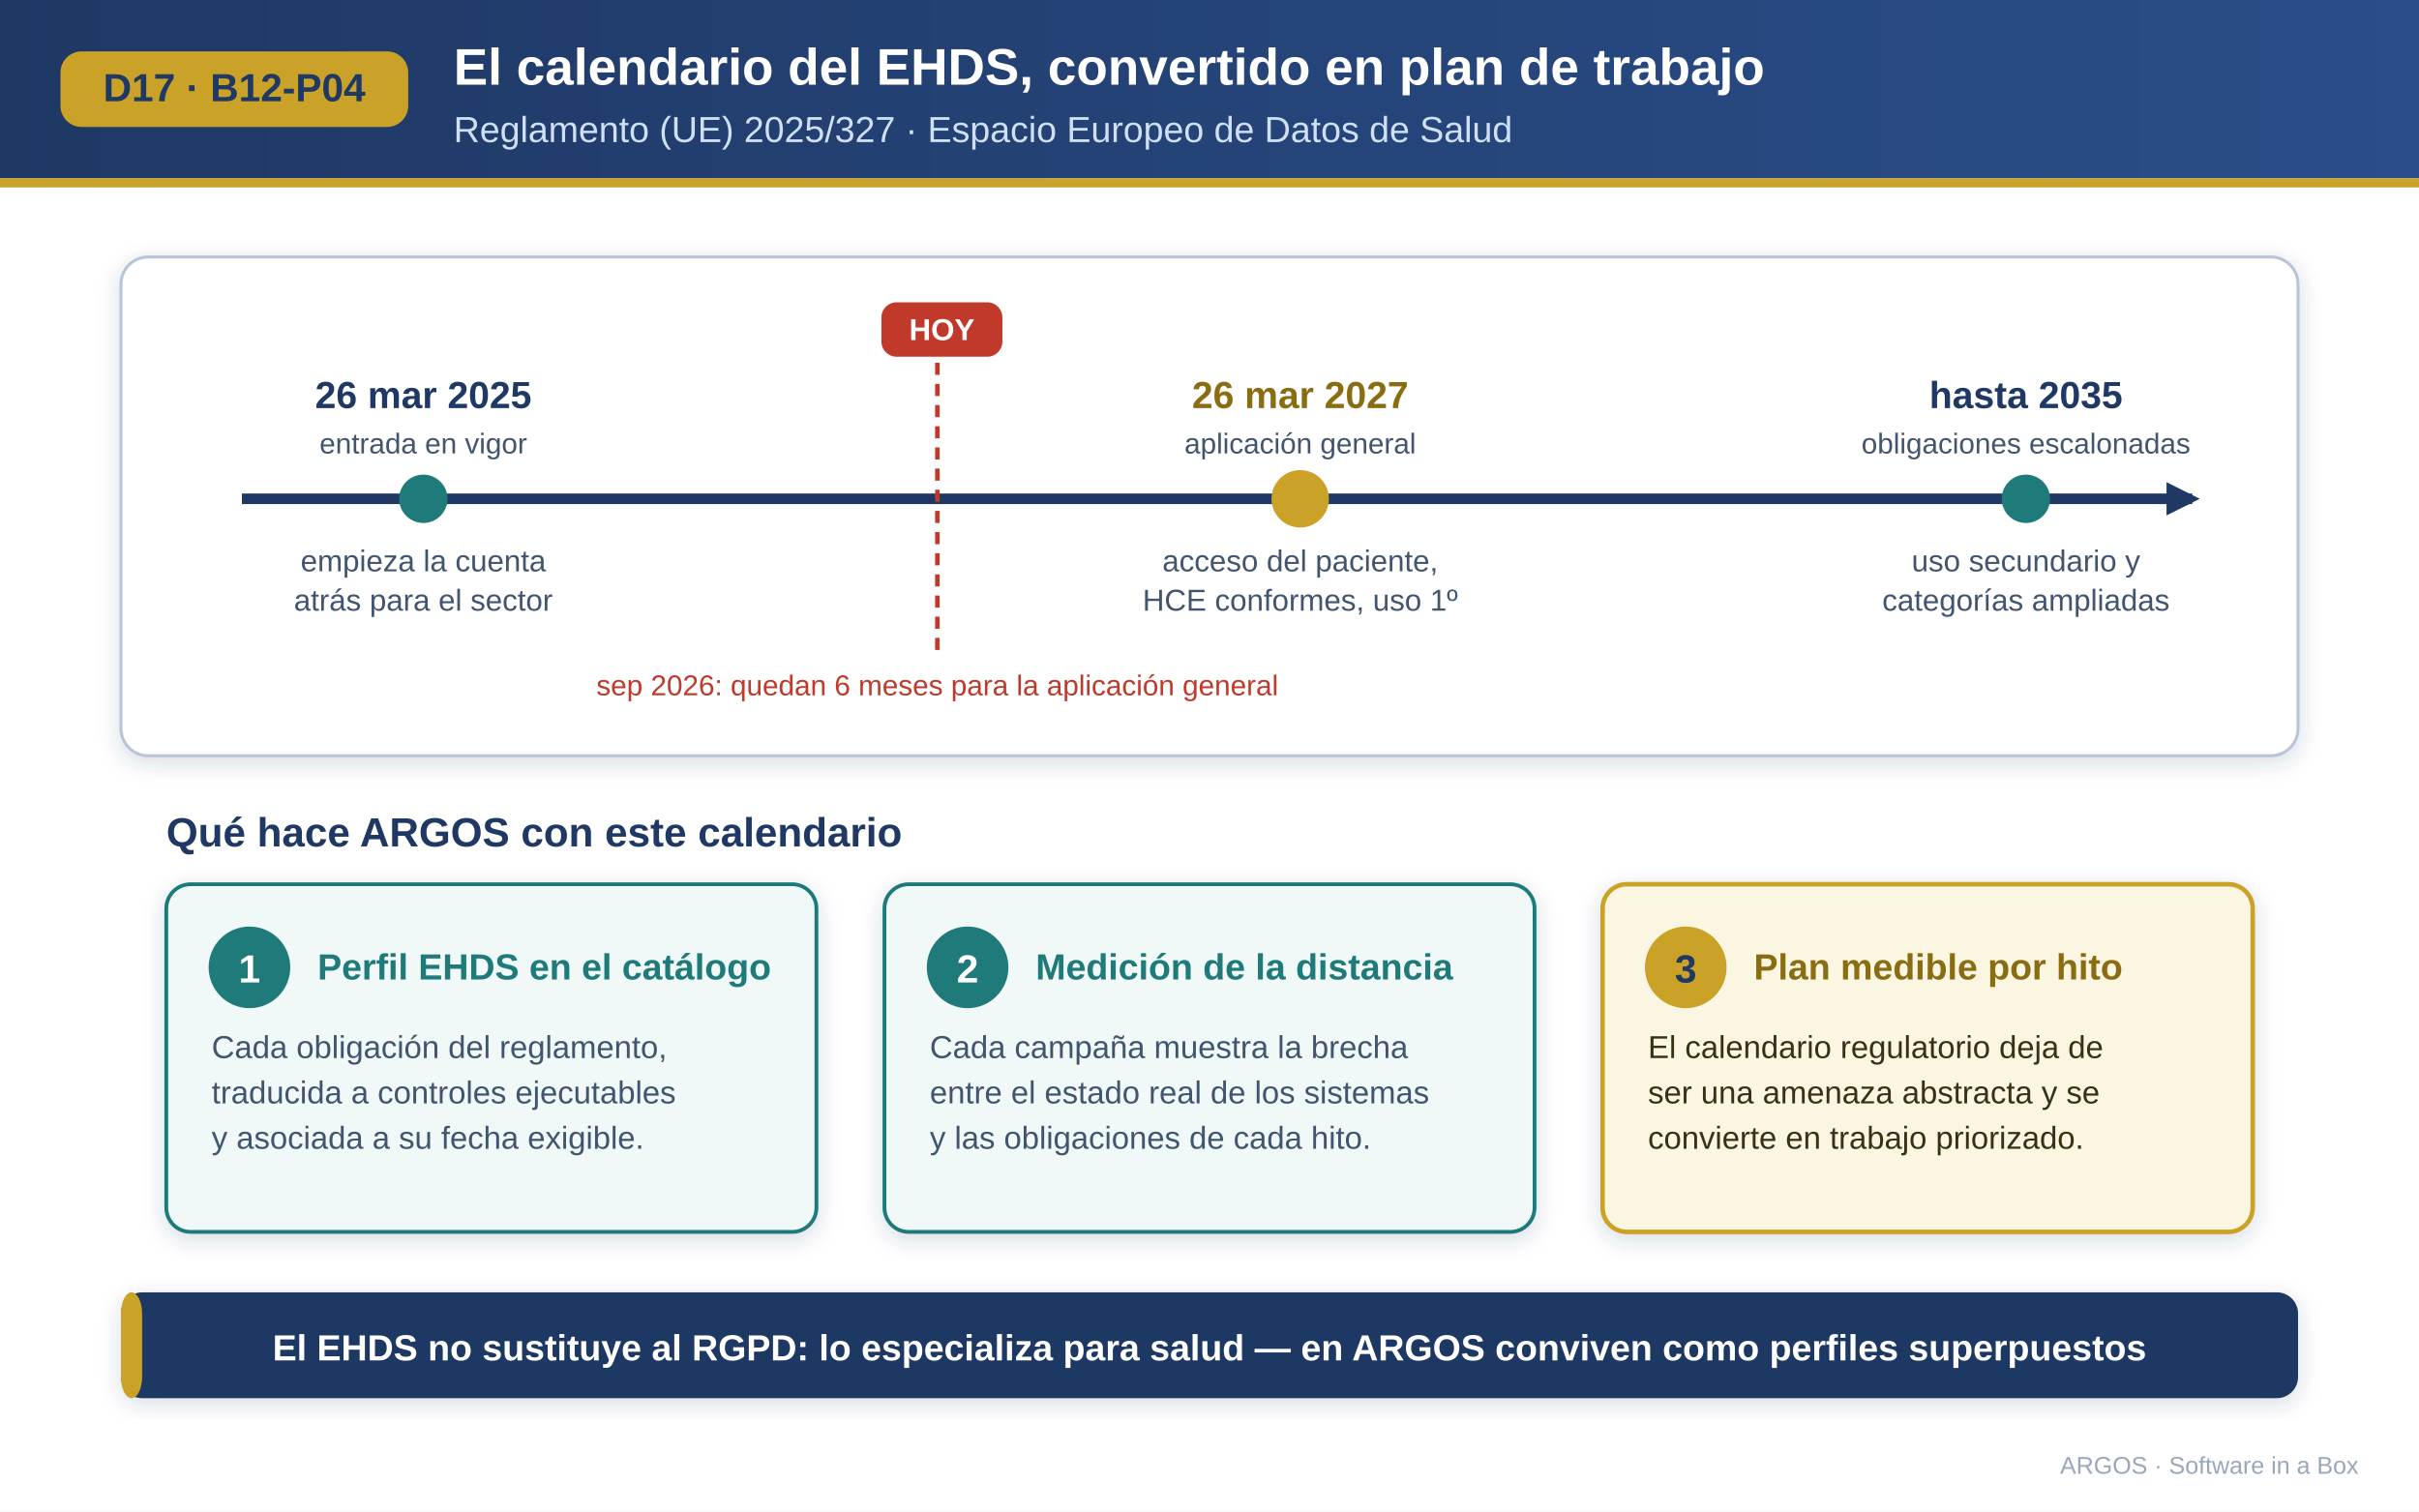
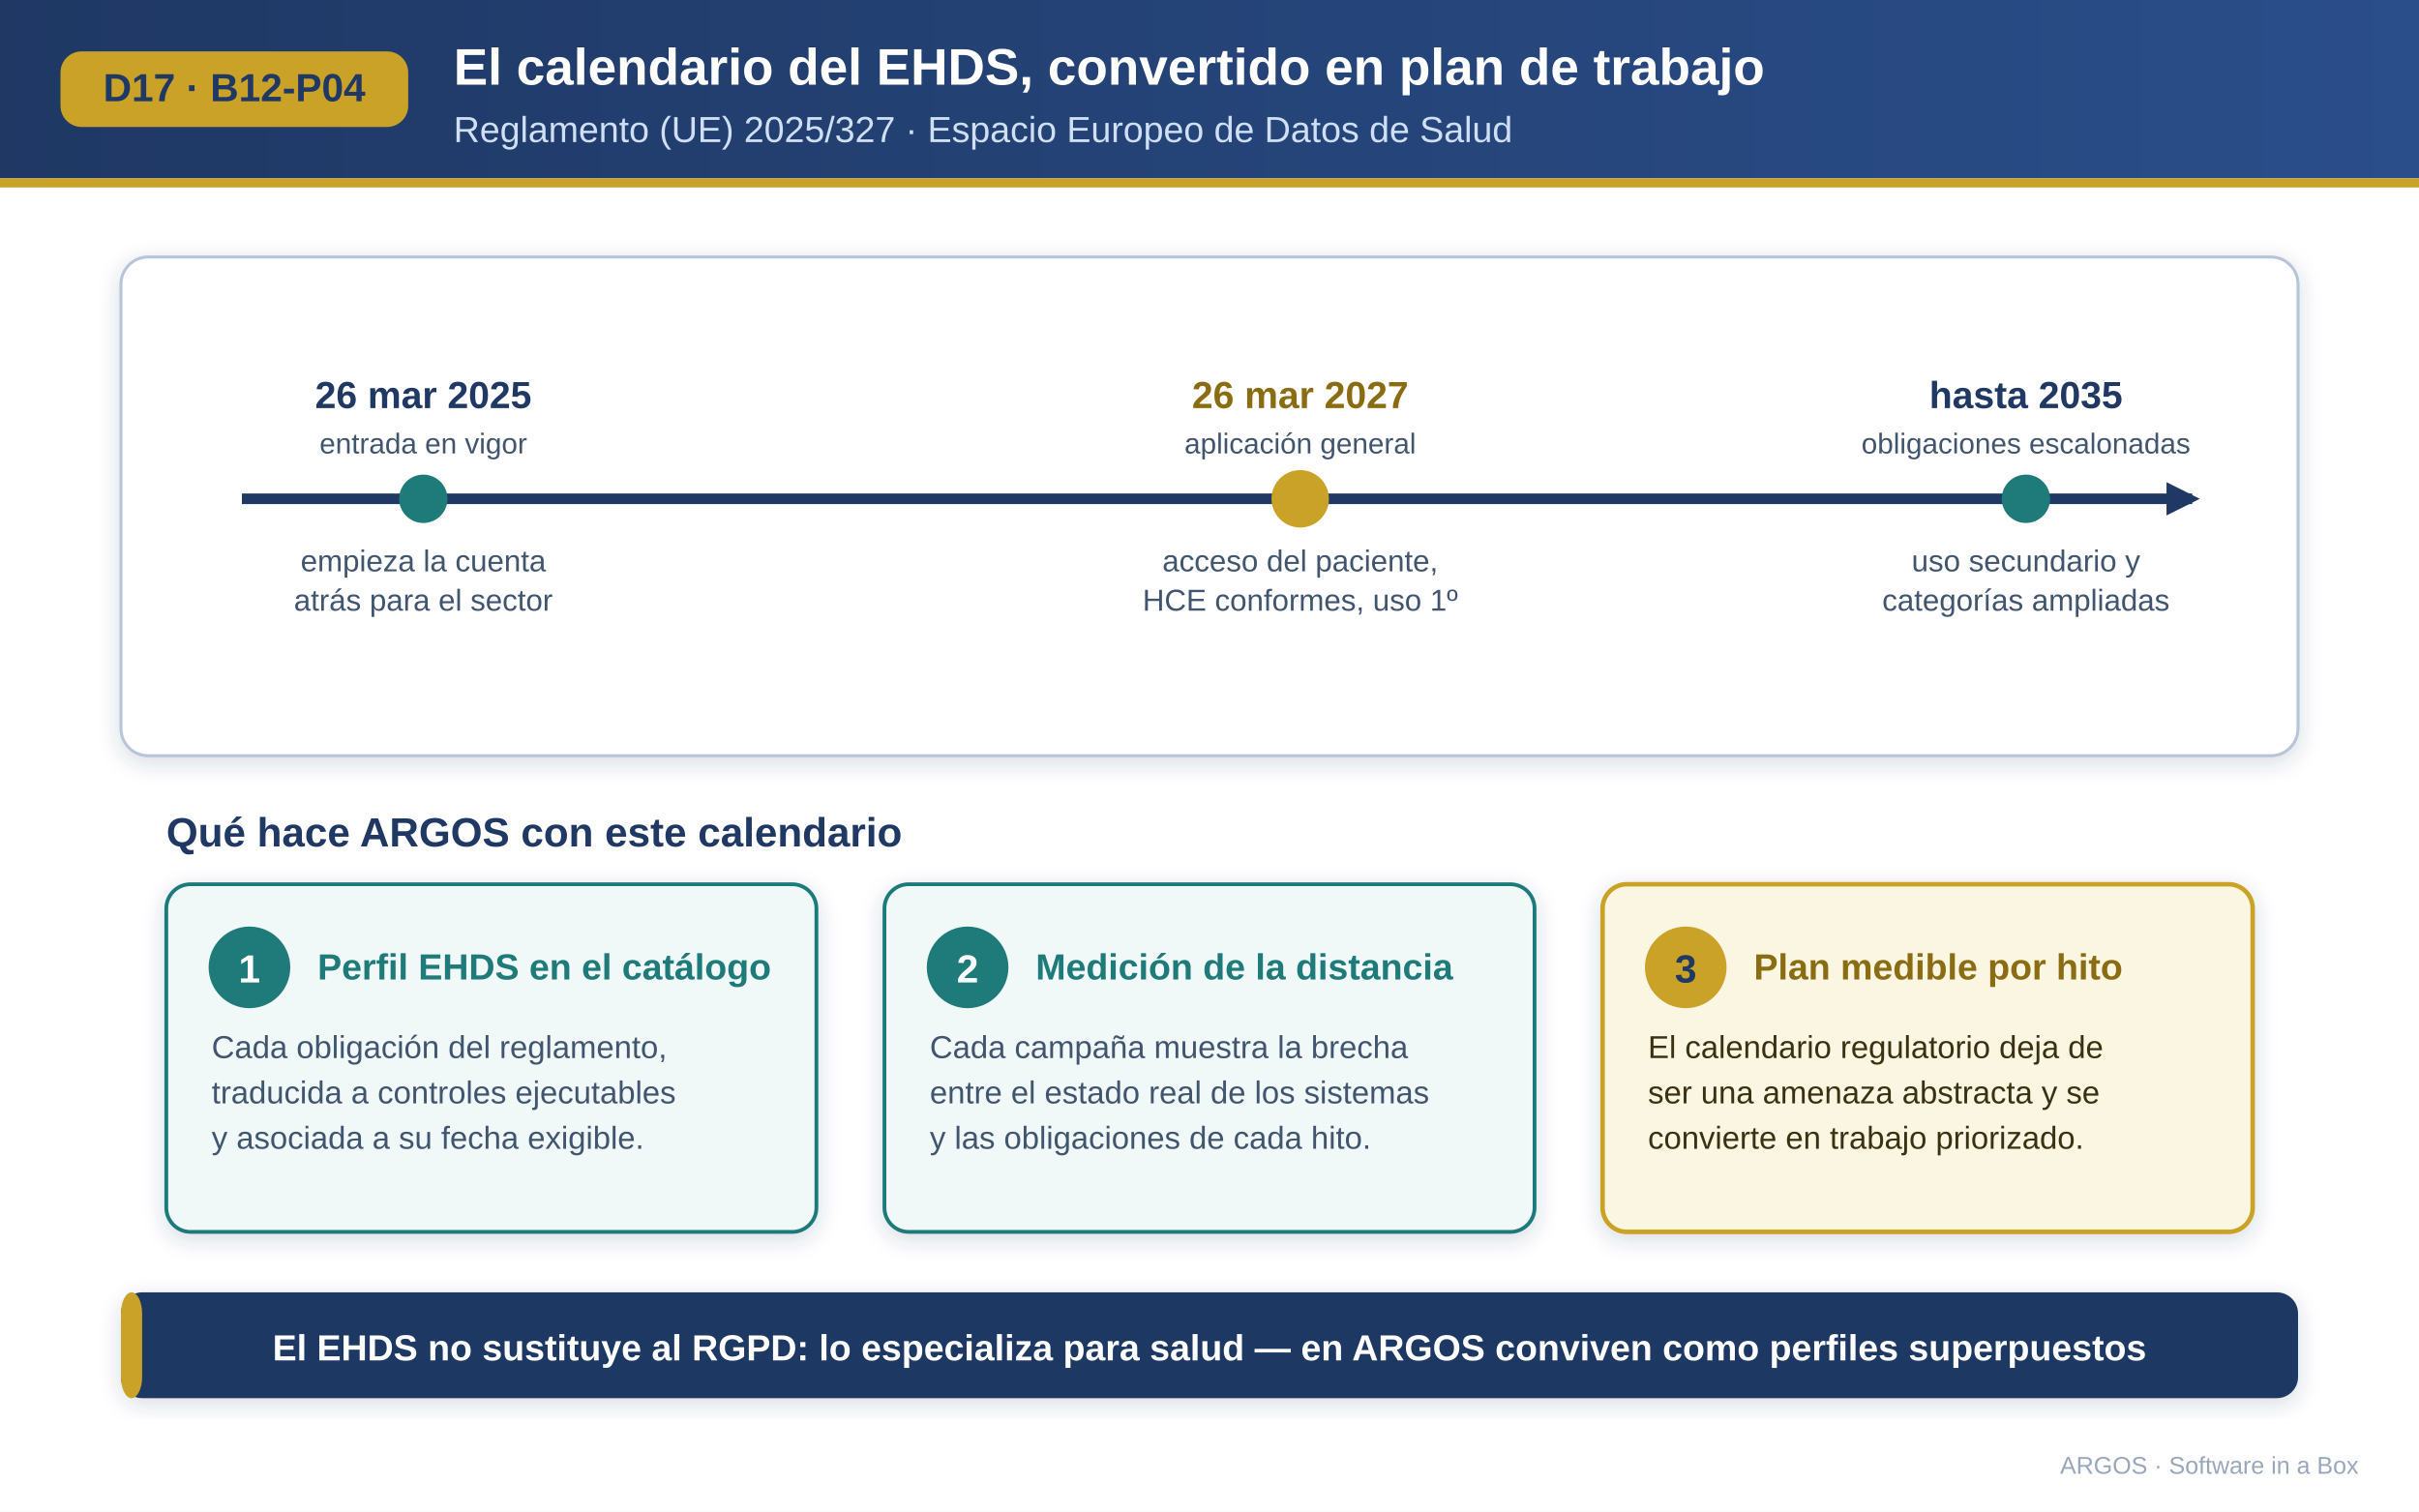
<svg xmlns="http://www.w3.org/2000/svg" viewBox="0 0 1600 1000" font-family="Calibri, Arial, sans-serif">
  <defs>
    <linearGradient id="hdr" x1="0" y1="0" x2="1" y2="0">
      <stop offset="0" stop-color="#1F3864" />
      <stop offset="1" stop-color="#2A4E8A" />
    </linearGradient>
    <filter id="sh" x="-20%" y="-20%" width="140%" height="140%">
      <feDropShadow dx="0" dy="4" stdDeviation="7" flood-color="#1F3864" flood-opacity="0.18" />
    </filter>
    <marker id="arw" viewBox="0 0 10 10" refX="8" refY="5" markerWidth="9" markerHeight="9" orient="auto-start-reverse">
      <path d="M0 0 L10 5 L0 10 z" fill="#1F7A7A" />
    </marker>
  </defs>
  <rect width="1600" height="1000" fill="#FFFFFF" />
  <rect width="1600" height="118" fill="url(#hdr)" />
  <rect y="118" width="1600" height="6" fill="#C9A227" />
  <rect x="40" y="34" rx="14" width="230" height="50" fill="#C9A227" />
  <text x="155" y="67" text-anchor="middle" font-size="26" font-weight="bold" fill="#1F3864">D17 · B12-P04</text>
  <text x="300" y="56" font-size="34" font-weight="bold" fill="#FFFFFF">El calendario del EHDS, convertido en plan de trabajo</text>
  <text x="300" y="94" font-size="24" fill="#CFE0F5">Reglamento (UE) 2025/327 · Espacio Europeo de Datos de Salud</text>
  <g filter="url(#sh)">
    <rect x="80" y="170" rx="18" width="1440" height="330" fill="#FFFFFF" stroke="#B8C4D8" stroke-width="2" />
  </g>
  <line x1="160" y1="330" x2="1450" y2="330" stroke="#1F3864" stroke-width="7" />
  <polygon points="1455,330 1433,319 1433,341" fill="#1F3864" />
  <circle cx="280" cy="330" r="16" fill="#1F7A7A" />
  <text x="280" y="270" text-anchor="middle" font-size="25" font-weight="bold" fill="#1F3864">26 mar 2025</text>
  <text x="280" y="300" text-anchor="middle" font-size="19" fill="#41556F">entrada en vigor</text>
  <text x="280" y="378" text-anchor="middle" font-size="20" fill="#41556F">empieza la cuenta</text>
  <text x="280" y="404" text-anchor="middle" font-size="20" fill="#41556F">atrás para el sector</text>
-   <line x1="620" y1="240" x2="620" y2="430" stroke="#C0392B" stroke-width="3" stroke-dasharray="8 6" />
-   <rect x="583" y="200" rx="10" width="80" height="36" fill="#C0392B" />
-   <text x="623" y="225" text-anchor="middle" font-size="20" font-weight="bold" fill="#FFFFFF">HOY</text>
-   <text x="620" y="460" text-anchor="middle" font-size="19" fill="#C0392B">sep 2026: quedan 6 meses para la aplicación general</text>
  <circle cx="860" cy="330" r="19" fill="#C9A227" />
  <text x="860" y="270" text-anchor="middle" font-size="25" font-weight="bold" fill="#8A6D12">26 mar 2027</text>
  <text x="860" y="300" text-anchor="middle" font-size="19" fill="#41556F">aplicación general</text>
  <text x="860" y="378" text-anchor="middle" font-size="20" fill="#41556F">acceso del paciente,</text>
  <text x="860" y="404" text-anchor="middle" font-size="20" fill="#41556F">HCE conformes, uso 1º</text>
  <circle cx="1340" cy="330" r="16" fill="#1F7A7A" />
  <text x="1340" y="270" text-anchor="middle" font-size="25" font-weight="bold" fill="#1F3864">hasta 2035</text>
  <text x="1340" y="300" text-anchor="middle" font-size="19" fill="#41556F">obligaciones escalonadas</text>
  <text x="1340" y="378" text-anchor="middle" font-size="20" fill="#41556F">uso secundario y</text>
  <text x="1340" y="404" text-anchor="middle" font-size="20" fill="#41556F">categorías ampliadas</text>
  <text x="110" y="560" font-size="27" font-weight="bold" fill="#1F3864">Qué hace ARGOS con este calendario</text>
  <g filter="url(#sh)">
    <rect x="110" y="585" rx="16" width="430" height="230" fill="#F1F8F8" stroke="#1F7A7A" stroke-width="2.5" />
    <rect x="585" y="585" rx="16" width="430" height="230" fill="#F1F8F8" stroke="#1F7A7A" stroke-width="2.5" />
    <rect x="1060" y="585" rx="16" width="430" height="230" fill="#FBF6E2" stroke="#C9A227" stroke-width="3" />
  </g>
  <circle cx="165" cy="640" r="27" fill="#1F7A7A" />
  <text x="165" y="650" text-anchor="middle" font-size="26" font-weight="bold" fill="#FFFFFF">1</text>
  <text x="210" y="648" font-size="24" font-weight="bold" fill="#1F7A7A">Perfil EHDS en el catálogo</text>
  <text x="140" y="700" font-size="21" fill="#41556F">Cada obligación del reglamento,</text>
  <text x="140" y="730" font-size="21" fill="#41556F">traducida a controles ejecutables</text>
  <text x="140" y="760" font-size="21" fill="#41556F">y asociada a su fecha exigible.</text>
  <circle cx="640" cy="640" r="27" fill="#1F7A7A" />
  <text x="640" y="650" text-anchor="middle" font-size="26" font-weight="bold" fill="#FFFFFF">2</text>
  <text x="685" y="648" font-size="24" font-weight="bold" fill="#1F7A7A">Medición de la distancia</text>
  <text x="615" y="700" font-size="21" fill="#41556F">Cada campaña muestra la brecha</text>
  <text x="615" y="730" font-size="21" fill="#41556F">entre el estado real de los sistemas</text>
  <text x="615" y="760" font-size="21" fill="#41556F">y las obligaciones de cada hito.</text>
  <circle cx="1115" cy="640" r="27" fill="#C9A227" />
  <text x="1115" y="650" text-anchor="middle" font-size="26" font-weight="bold" fill="#1F3864">3</text>
  <text x="1160" y="648" font-size="24" font-weight="bold" fill="#8A6D12">Plan medible por hito</text>
  <text x="1090" y="700" font-size="21" fill="#3A3113">El calendario regulatorio deja de</text>
  <text x="1090" y="730" font-size="21" fill="#3A3113">ser una amenaza abstracta y se</text>
  <text x="1090" y="760" font-size="21" fill="#3A3113">convierte en trabajo priorizado.</text>
  <g filter="url(#sh)">
    <rect x="80" y="855" rx="14" width="1440" height="70" fill="#1F3864" />
  </g>
  <rect x="80" y="855" rx="14" width="14" height="70" fill="#C9A227" />
  <text x="800" y="900" text-anchor="middle" font-size="24" font-weight="bold" fill="#FFFFFF">El EHDS no sustituye al RGPD: lo especializa para salud — en ARGOS conviven como perfiles superpuestos</text>
  <text x="1560" y="975" text-anchor="end" font-size="16" fill="#9AA7BB">ARGOS · Software in a Box</text>
</svg>
